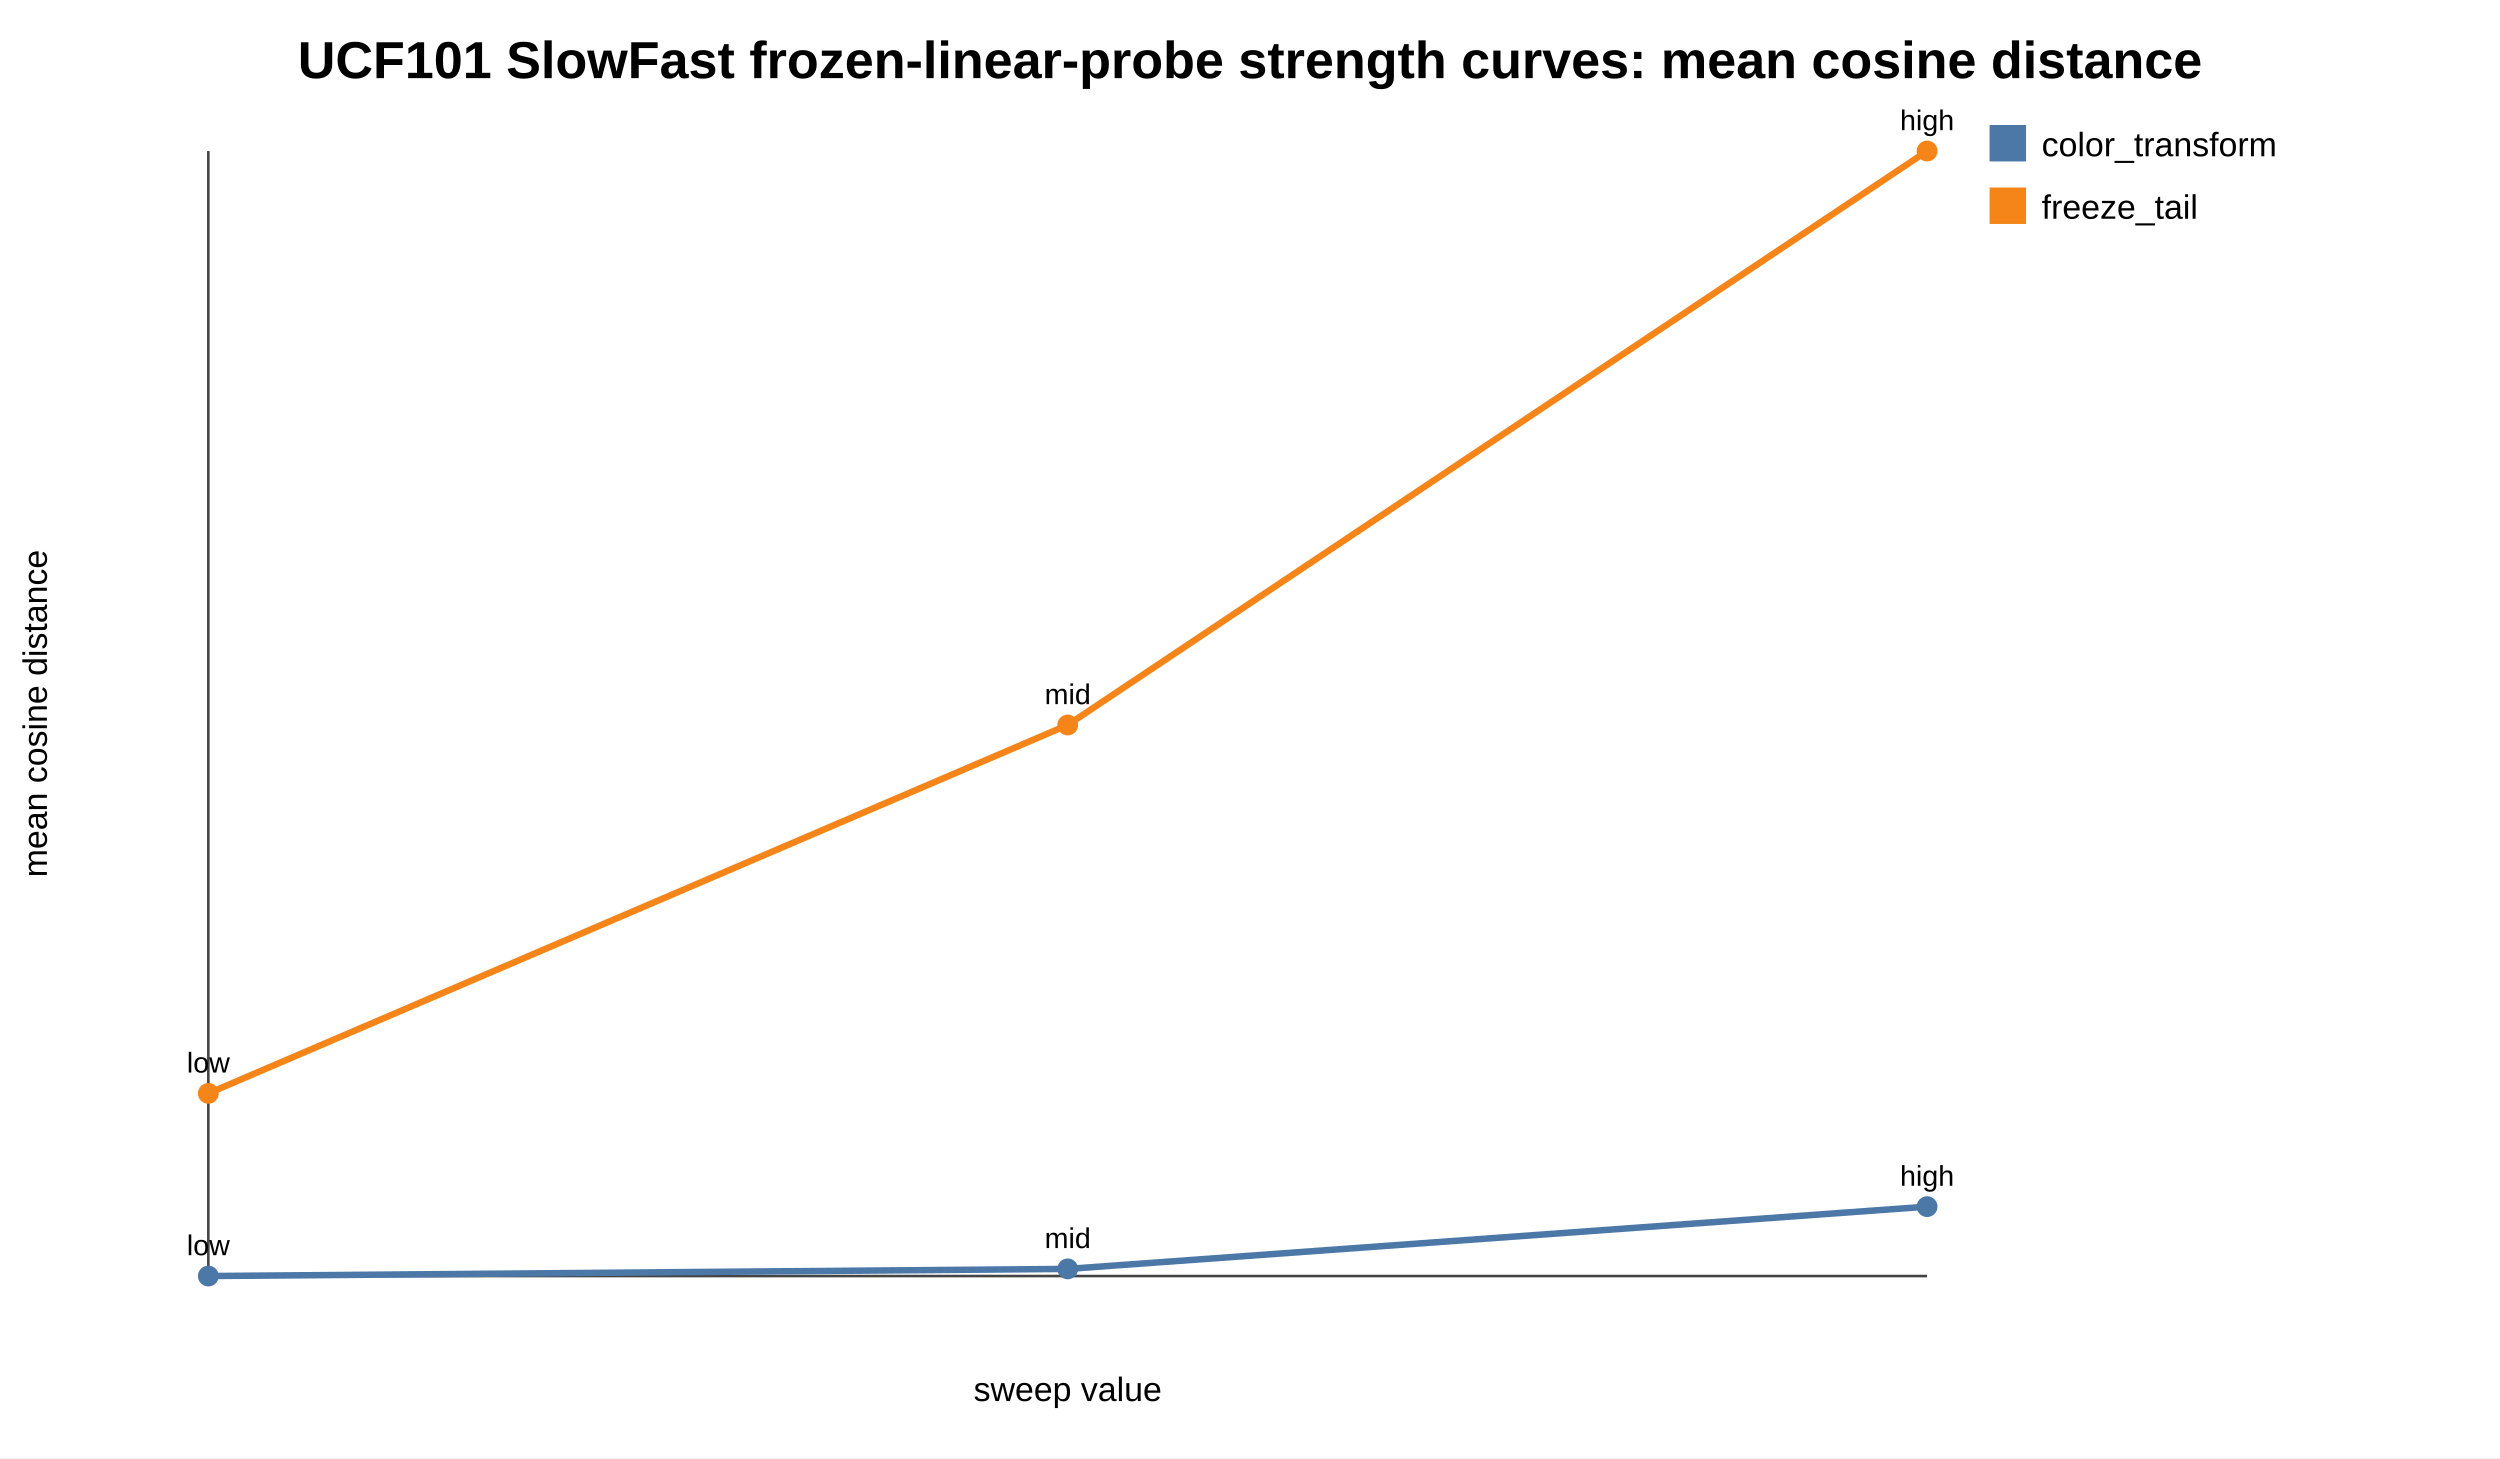
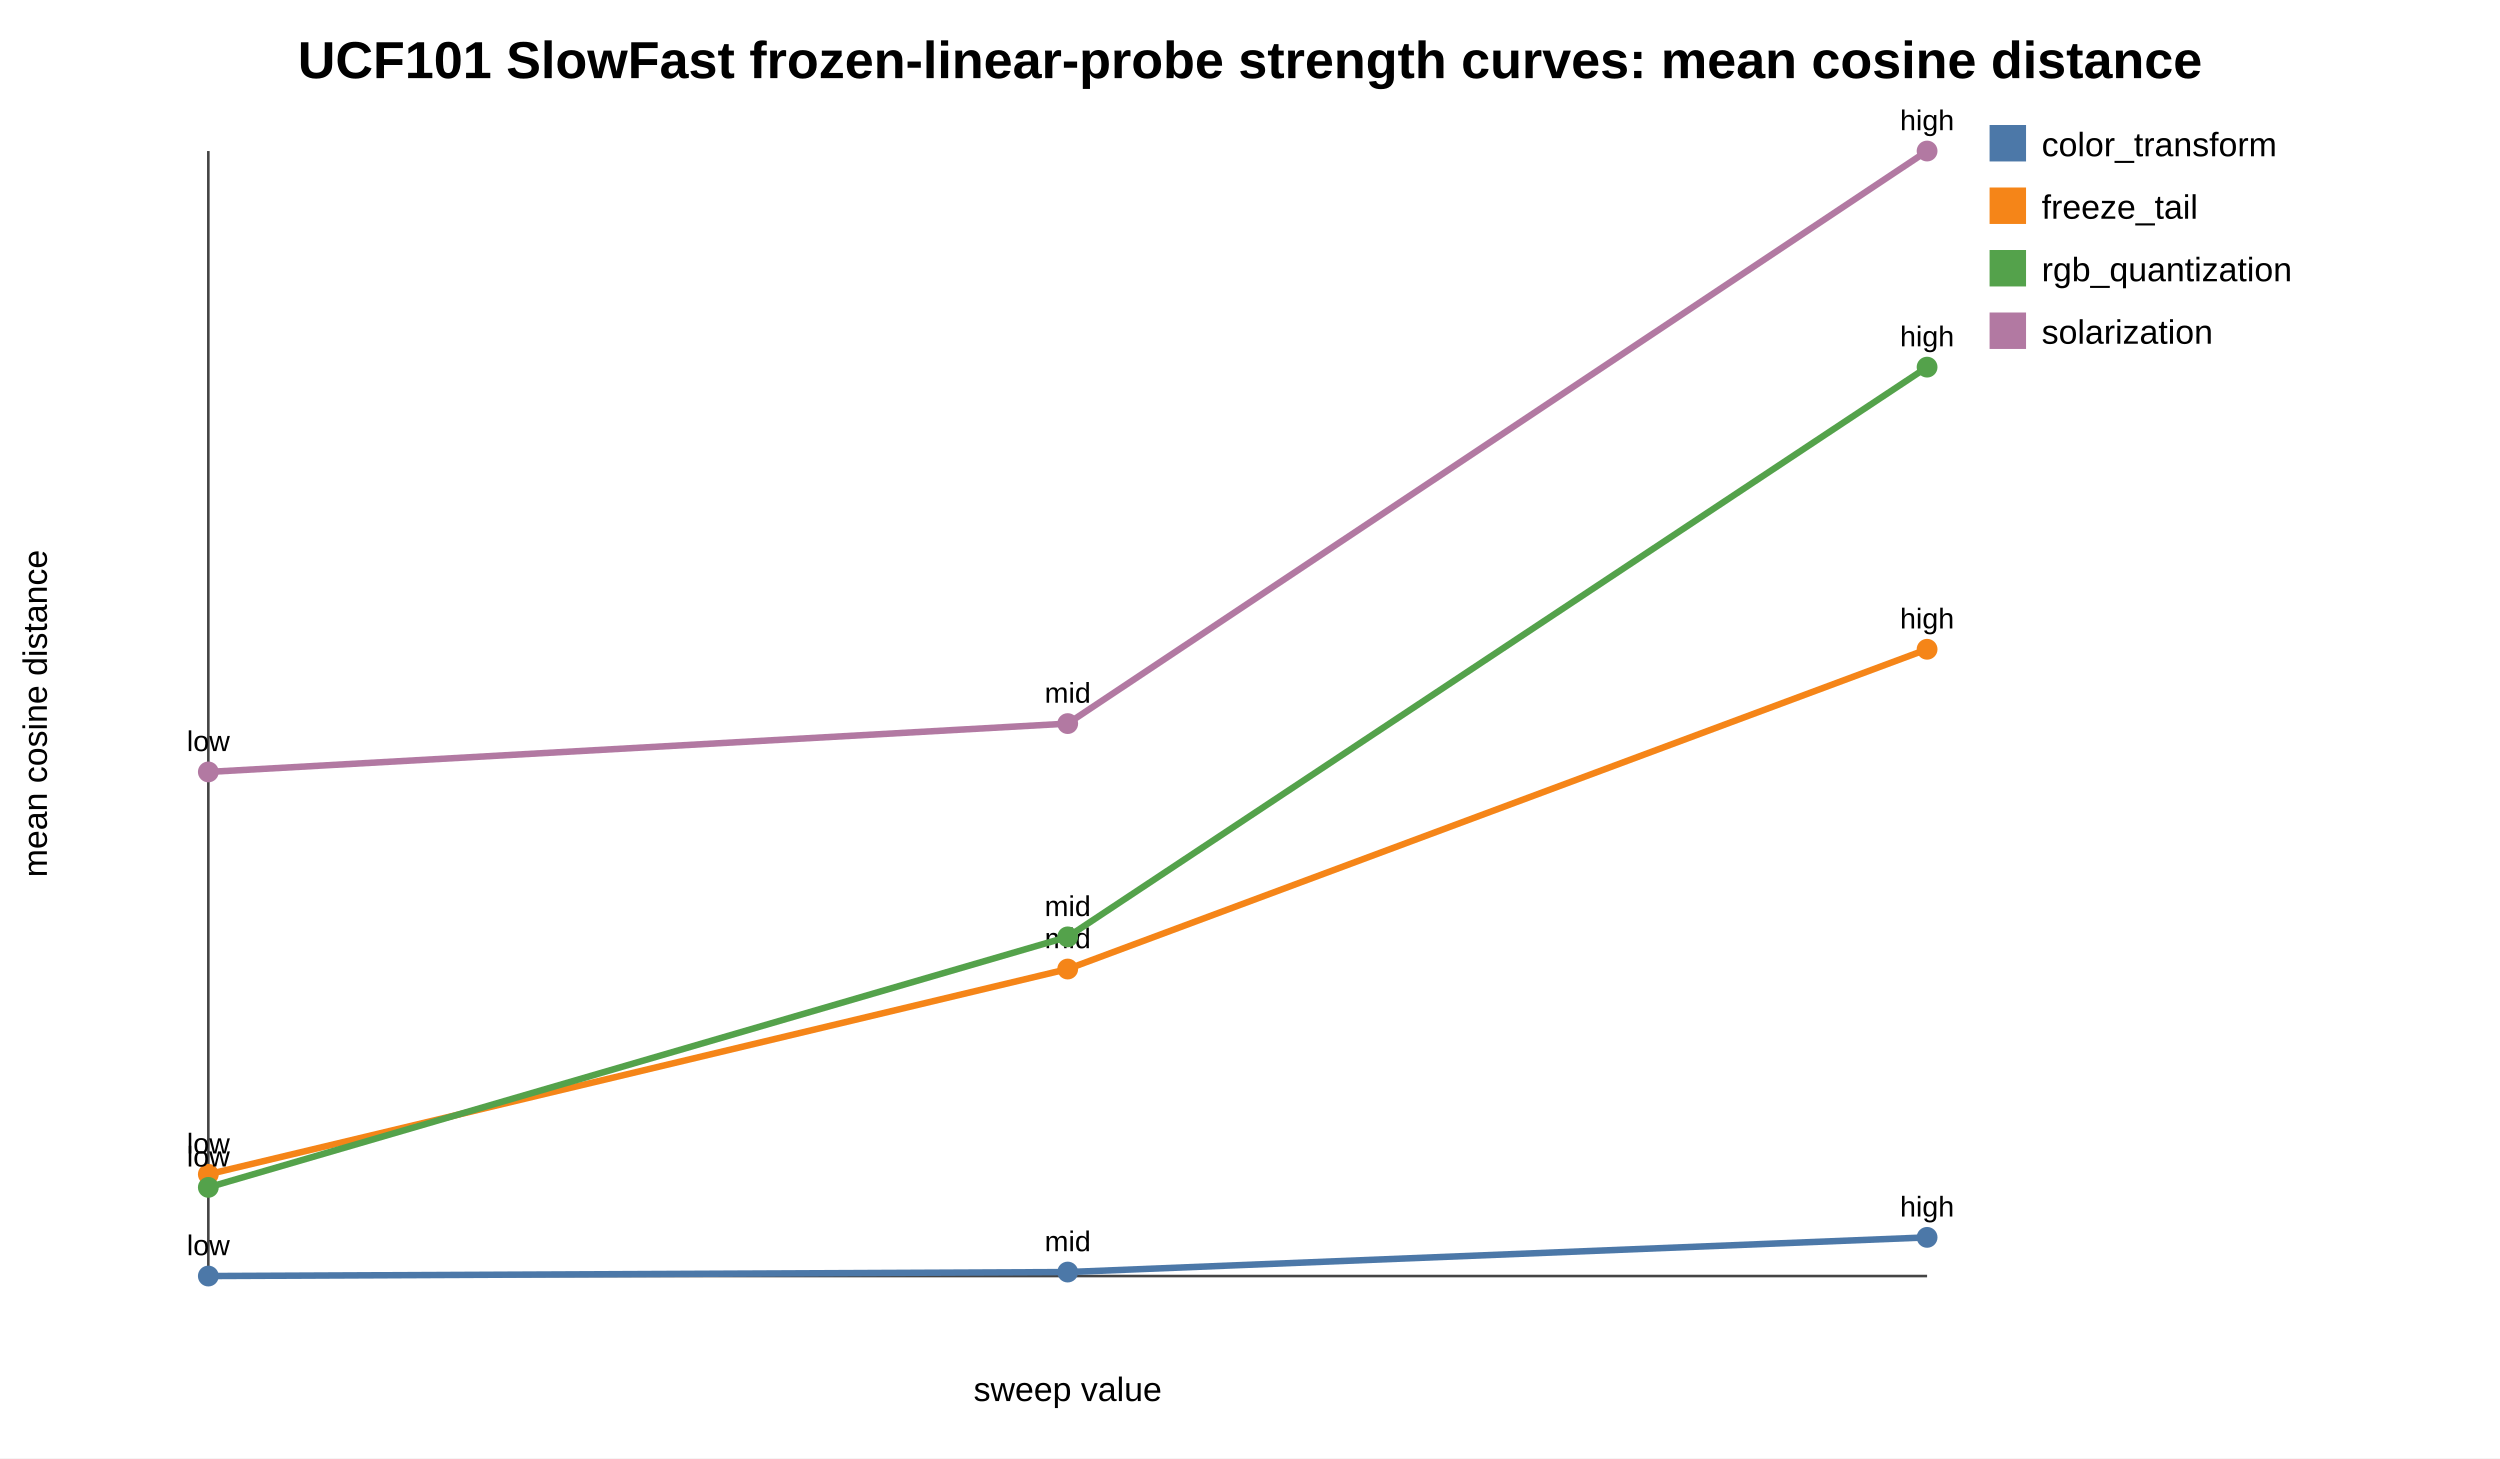
<svg xmlns="http://www.w3.org/2000/svg" width="960" height="560" viewBox="0 0 960 560">
  <rect width="100%" height="100%" fill="white" />
  <text x="480.00" y="30.00" text-anchor="middle" font-family="Arial, sans-serif" font-size="20" font-weight="700">UCF101 SlowFast frozen-linear-probe strength curves: mean cosine distance</text>
  <line x1="80" y1="490" x2="740" y2="490" stroke="#444" stroke-width="1" />
  <line x1="80" y1="58" x2="80" y2="490" stroke="#444" stroke-width="1" />
-   <polyline points="80.00,490.00 410.00,487.26 740.00,463.35" fill="none" stroke="#4c78a8" stroke-width="2.5" />
+   <polyline points="80.00,490.00 410.00,488.47 740.00,475.15" fill="none" stroke="#4c78a8" stroke-width="2.5" />
  <circle cx="80.00" cy="490.00" r="4" fill="#4c78a8" />
  <text x="80.00" y="482.00" text-anchor="middle" font-family="Arial, sans-serif" font-size="11" font-weight="400">low</text>
-   <circle cx="410.00" cy="487.26" r="4" fill="#4c78a8" />
-   <text x="410.00" y="479.26" text-anchor="middle" font-family="Arial, sans-serif" font-size="11" font-weight="400">mid</text>
-   <circle cx="740.00" cy="463.35" r="4" fill="#4c78a8" />
-   <text x="740.00" y="455.35" text-anchor="middle" font-family="Arial, sans-serif" font-size="11" font-weight="400">high</text>
+   <circle cx="410.00" cy="488.47" r="4" fill="#4c78a8" />
+   <text x="410.00" y="480.47" text-anchor="middle" font-family="Arial, sans-serif" font-size="11" font-weight="400">mid</text>
+   <circle cx="740.00" cy="475.15" r="4" fill="#4c78a8" />
+   <text x="740.00" y="467.15" text-anchor="middle" font-family="Arial, sans-serif" font-size="11" font-weight="400">high</text>
  <rect x="764" y="48" width="14" height="14" fill="#4c78a8" />
  <text x="784.00" y="60.00" text-anchor="start" font-family="Arial, sans-serif" font-size="13" font-weight="400">color_transform</text>
-   <polyline points="80.00,419.86 410.00,278.39 740.00,58.00" fill="none" stroke="#f58518" stroke-width="2.5" />
-   <circle cx="80.00" cy="419.86" r="4" fill="#f58518" />
-   <text x="80.00" y="411.86" text-anchor="middle" font-family="Arial, sans-serif" font-size="11" font-weight="400">low</text>
-   <circle cx="410.00" cy="278.39" r="4" fill="#f58518" />
-   <text x="410.00" y="270.39" text-anchor="middle" font-family="Arial, sans-serif" font-size="11" font-weight="400">mid</text>
-   <circle cx="740.00" cy="58.00" r="4" fill="#f58518" />
-   <text x="740.00" y="50.00" text-anchor="middle" font-family="Arial, sans-serif" font-size="11" font-weight="400">high</text>
+   <polyline points="80.00,450.93 410.00,372.11 740.00,249.32" fill="none" stroke="#f58518" stroke-width="2.5" />
+   <circle cx="80.00" cy="450.93" r="4" fill="#f58518" />
+   <text x="80.00" y="442.93" text-anchor="middle" font-family="Arial, sans-serif" font-size="11" font-weight="400">low</text>
+   <circle cx="410.00" cy="372.11" r="4" fill="#f58518" />
+   <text x="410.00" y="364.11" text-anchor="middle" font-family="Arial, sans-serif" font-size="11" font-weight="400">mid</text>
+   <circle cx="740.00" cy="249.32" r="4" fill="#f58518" />
+   <text x="740.00" y="241.32" text-anchor="middle" font-family="Arial, sans-serif" font-size="11" font-weight="400">high</text>
  <rect x="764" y="72" width="14" height="14" fill="#f58518" />
  <text x="784.00" y="84.00" text-anchor="start" font-family="Arial, sans-serif" font-size="13" font-weight="400">freeze_tail</text>
+   <polyline points="80.00,455.95 410.00,359.76 740.00,140.98" fill="none" stroke="#54a24b" stroke-width="2.5" />
+   <circle cx="80.00" cy="455.95" r="4" fill="#54a24b" />
+   <text x="80.00" y="447.95" text-anchor="middle" font-family="Arial, sans-serif" font-size="11" font-weight="400">low</text>
+   <circle cx="410.00" cy="359.76" r="4" fill="#54a24b" />
+   <text x="410.00" y="351.76" text-anchor="middle" font-family="Arial, sans-serif" font-size="11" font-weight="400">mid</text>
+   <circle cx="740.00" cy="140.98" r="4" fill="#54a24b" />
+   <text x="740.00" y="132.98" text-anchor="middle" font-family="Arial, sans-serif" font-size="11" font-weight="400">high</text>
+   <rect x="764" y="96" width="14" height="14" fill="#54a24b" />
+   <text x="784.00" y="108.00" text-anchor="start" font-family="Arial, sans-serif" font-size="13" font-weight="400">rgb_quantization</text>
+   <polyline points="80.00,296.42 410.00,277.86 740.00,58.00" fill="none" stroke="#b279a2" stroke-width="2.5" />
+   <circle cx="80.00" cy="296.42" r="4" fill="#b279a2" />
+   <text x="80.00" y="288.42" text-anchor="middle" font-family="Arial, sans-serif" font-size="11" font-weight="400">low</text>
+   <circle cx="410.00" cy="277.86" r="4" fill="#b279a2" />
+   <text x="410.00" y="269.86" text-anchor="middle" font-family="Arial, sans-serif" font-size="11" font-weight="400">mid</text>
+   <circle cx="740.00" cy="58.00" r="4" fill="#b279a2" />
+   <text x="740.00" y="50.00" text-anchor="middle" font-family="Arial, sans-serif" font-size="11" font-weight="400">high</text>
+   <rect x="764" y="120" width="14" height="14" fill="#b279a2" />
+   <text x="784.00" y="132.00" text-anchor="start" font-family="Arial, sans-serif" font-size="13" font-weight="400">solarization</text>
  <text x="410.00" y="538.00" text-anchor="middle" font-family="Arial, sans-serif" font-size="13" font-weight="400">sweep value</text>
  <text x="18.00" y="274.00" text-anchor="middle" font-family="Arial, sans-serif" font-size="13" font-weight="400" transform="rotate(-90 18.00 274.00)">mean cosine distance</text>
</svg>
